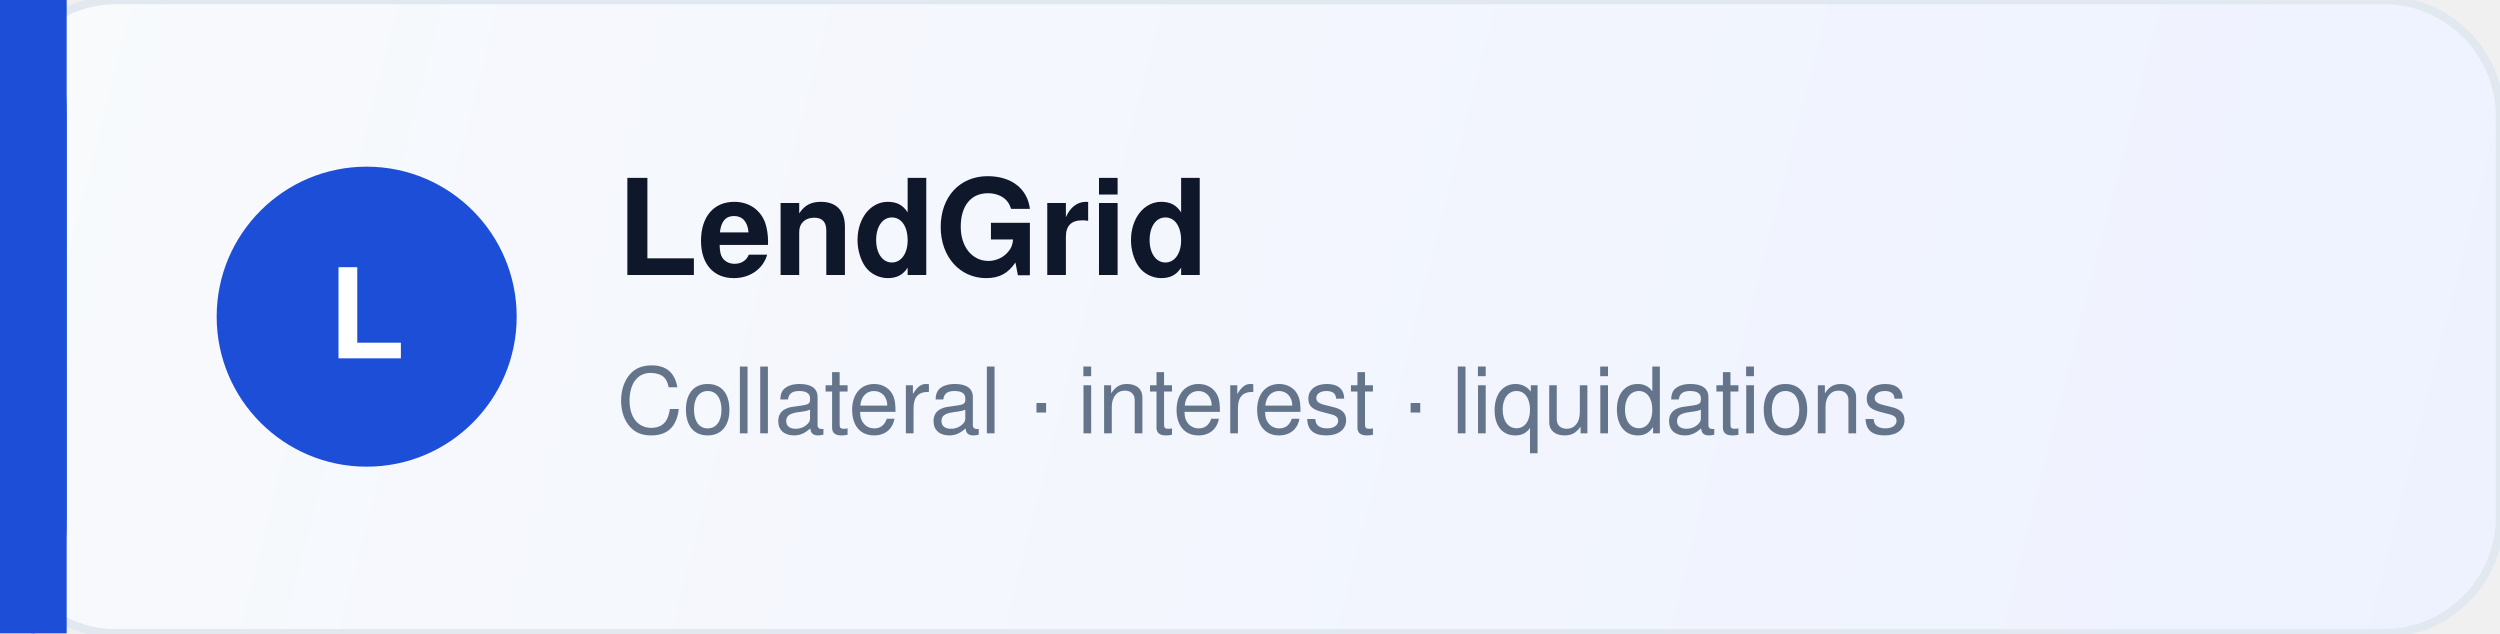
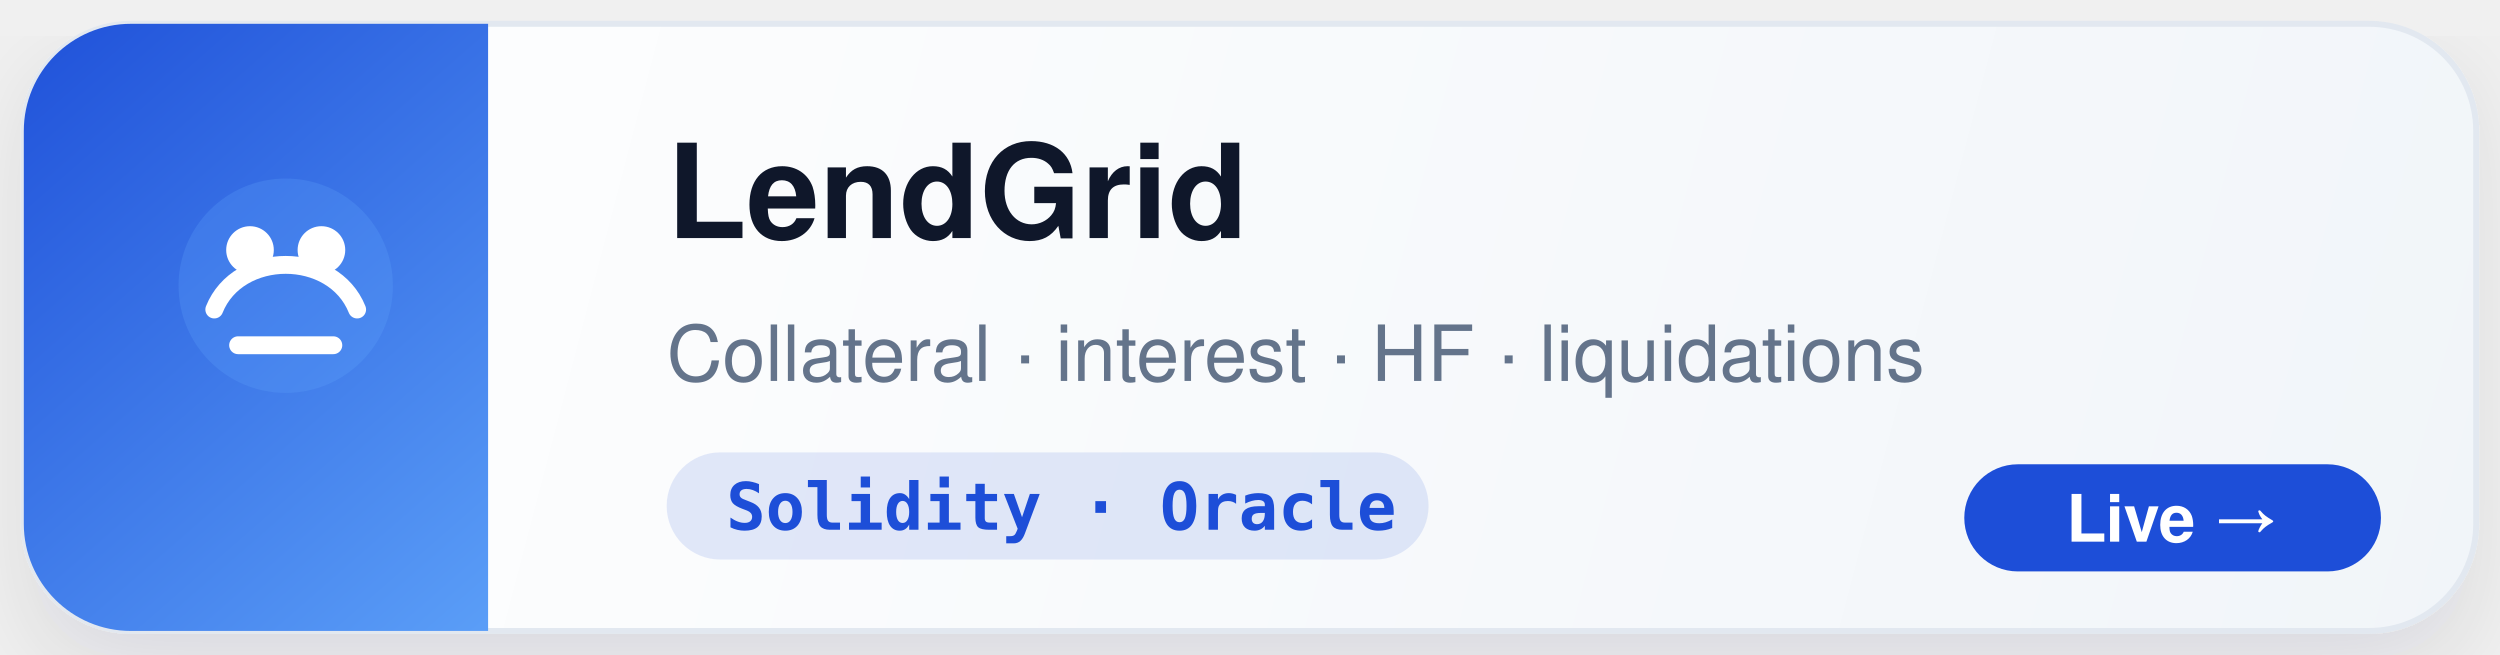
- <svg xmlns="http://www.w3.org/2000/svg" width="300" height="76" viewBox="0 0 300 76" fill="none">
+ <svg xmlns="http://www.w3.org/2000/svg" width="420" height="110" viewBox="0 0 420 110" fill="none">
  <defs>
-     <linearGradient id="g-lendgrid" x1="0" y1="0" x2="300" y2="76" gradientUnits="userSpaceOnUse">
-       <stop stop-color="#F8FAFC" />
-       <stop offset="1" stop-color="#EEF2FF" />
+     <linearGradient id="bg-lendgrid" x1="0" y1="0" x2="420" y2="110" gradientUnits="userSpaceOnUse">
+       <stop stop-color="#FFFFFF" />
+       <stop offset="1" stop-color="#F1F5F9" />
    </linearGradient>
+     <linearGradient id="panel-lendgrid" x1="0" y1="0" x2="96" y2="110" gradientUnits="userSpaceOnUse">
+       <stop stop-color="#1D4ED8" />
+       <stop offset="1" stop-color="#60A5FA" />
+     </linearGradient>
+     <filter id="sh-lendgrid" x="-10%" y="-20%" width="130%" height="160%">
+       <feDropShadow dx="0" dy="6" stdDeviation="8" flood-color="#0F172A" flood-opacity="0.10" />
+     </filter>
  </defs>
-   <rect width="300" height="76" rx="14" fill="url(#g-lendgrid)" stroke="#E2E8F0" />
-   <rect x="0" y="0" width="8" height="76" rx="14" fill="#1D4ED8" />
-   <rect x="0" y="0" width="8" height="76" fill="#1D4ED8" />
-   <circle cx="44" cy="38" r="18" fill="#1D4ED8" />
-   <text x="44" y="43" text-anchor="middle" fill="#fff" font-family="Segoe UI, Helvetica, Arial, sans-serif" font-size="15" font-weight="700">L</text>
-   <text x="74" y="33" fill="#0F172A" font-family="Segoe UI, Helvetica, Arial, sans-serif" font-size="16" font-weight="700">LendGrid</text>
-   <text x="74" y="52" fill="#64748B" font-family="Segoe UI, Helvetica, Arial, sans-serif" font-size="11">Collateral · interest · liquidations</text>
+   <rect x="4" y="4" width="412" height="102" rx="18" fill="url(#bg-lendgrid)" stroke="#E2E8F0" filter="url(#sh-lendgrid)" />
+   <path d="M4 22c0-9.94 8.06-18 18-18h60v102H22c-9.94 0-18-8.06-18-18V22z" fill="url(#panel-lendgrid)" />
+   <circle cx="48" cy="48" r="18" fill="#60A5FA" opacity="0.25" />
+   <path d="M36 52c4-10 20-10 24 0" stroke="#fff" stroke-width="3" fill="none" stroke-linecap="round" />
+   <circle cx="42" cy="42" r="4" fill="#fff" />
+   <circle cx="54" cy="42" r="4" fill="#fff" />
+   <path d="M40 58h16" stroke="#fff" stroke-width="3" stroke-linecap="round" />
+   <text x="112" y="40" fill="#0F172A" font-family="Segoe UI, Helvetica, Arial, sans-serif" font-size="22" font-weight="700">LendGrid</text>
+   <text x="112" y="64" fill="#64748B" font-family="Segoe UI, Helvetica, Arial, sans-serif" font-size="13">Collateral · interest · HF · liquidations</text>
+   <rect x="112" y="76" width="128" height="18" rx="9" fill="#1D4ED8" opacity="0.12" />
+   <text x="122" y="89" fill="#1D4ED8" font-family="ui-monospace, SFMono-Regular, Menlo, monospace" font-size="11" font-weight="600">Solidity · Oracle</text>
+   <rect x="330" y="78" width="70" height="18" rx="9" fill="#1D4ED8" />
+   <text x="365" y="91" text-anchor="middle" fill="#FFFFFF" font-family="Segoe UI, Helvetica, Arial, sans-serif" font-size="11" font-weight="700">Live →</text>
</svg>
